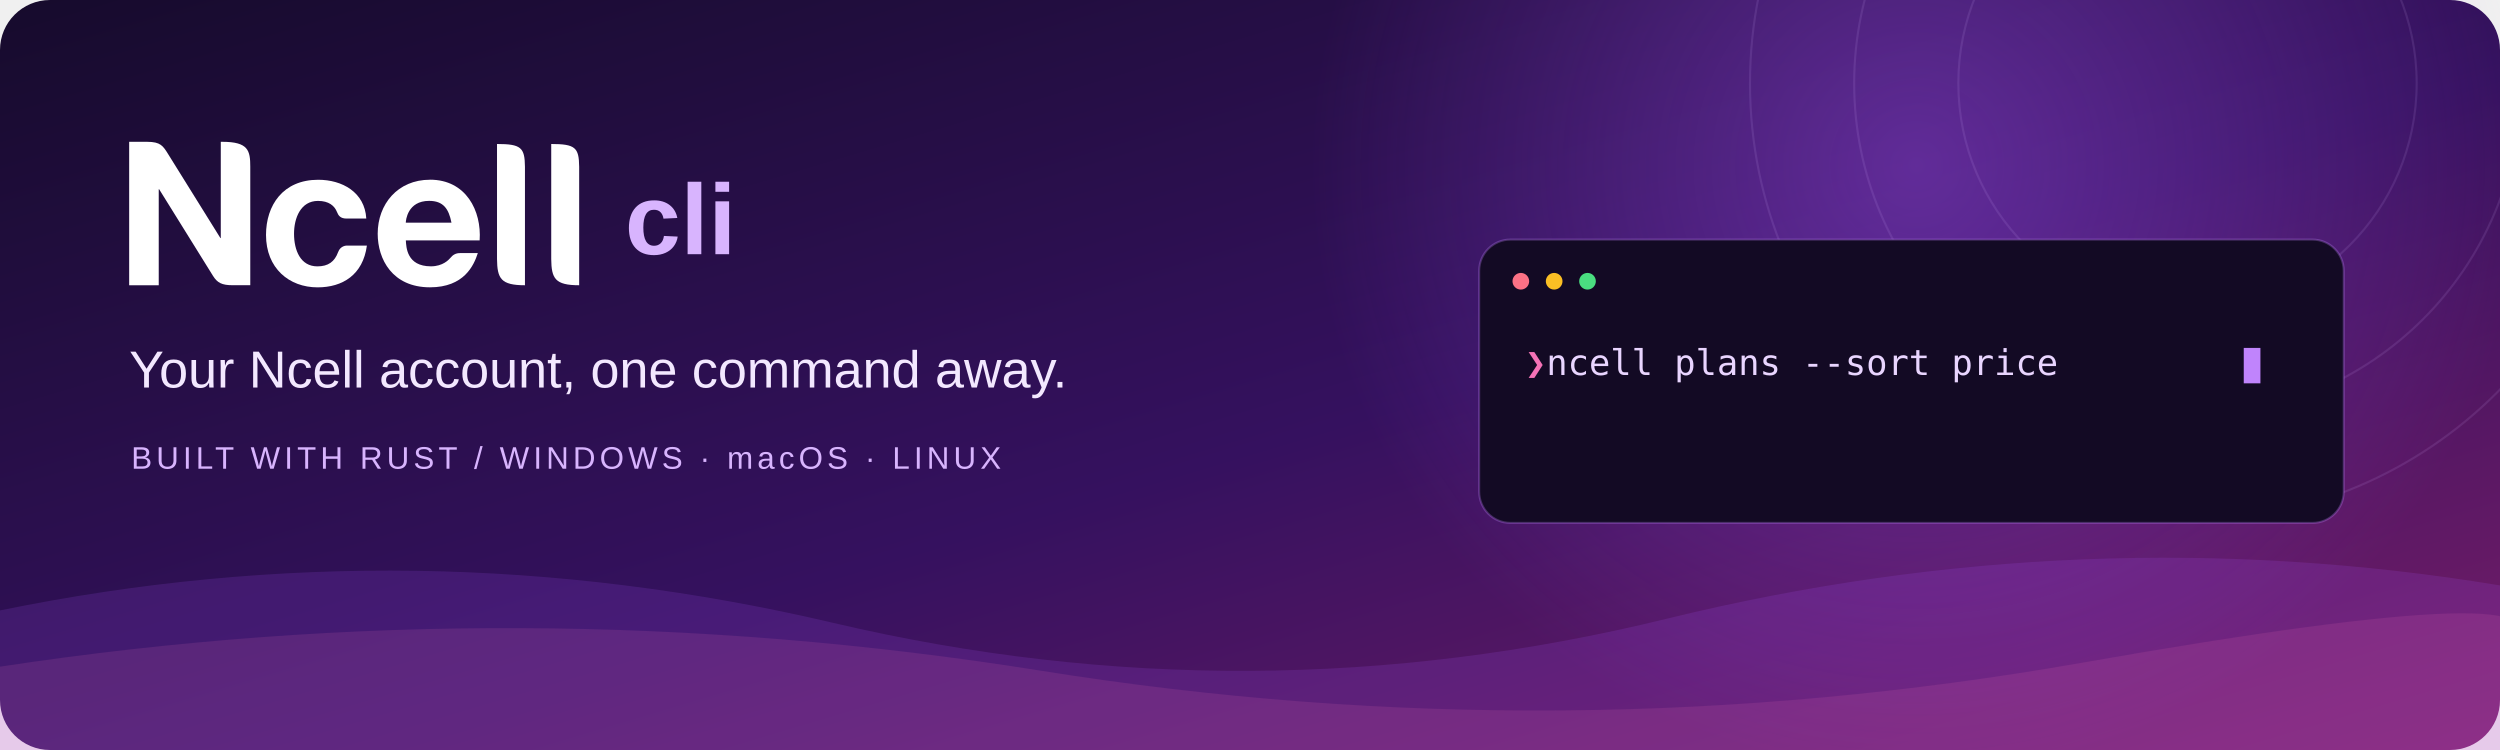
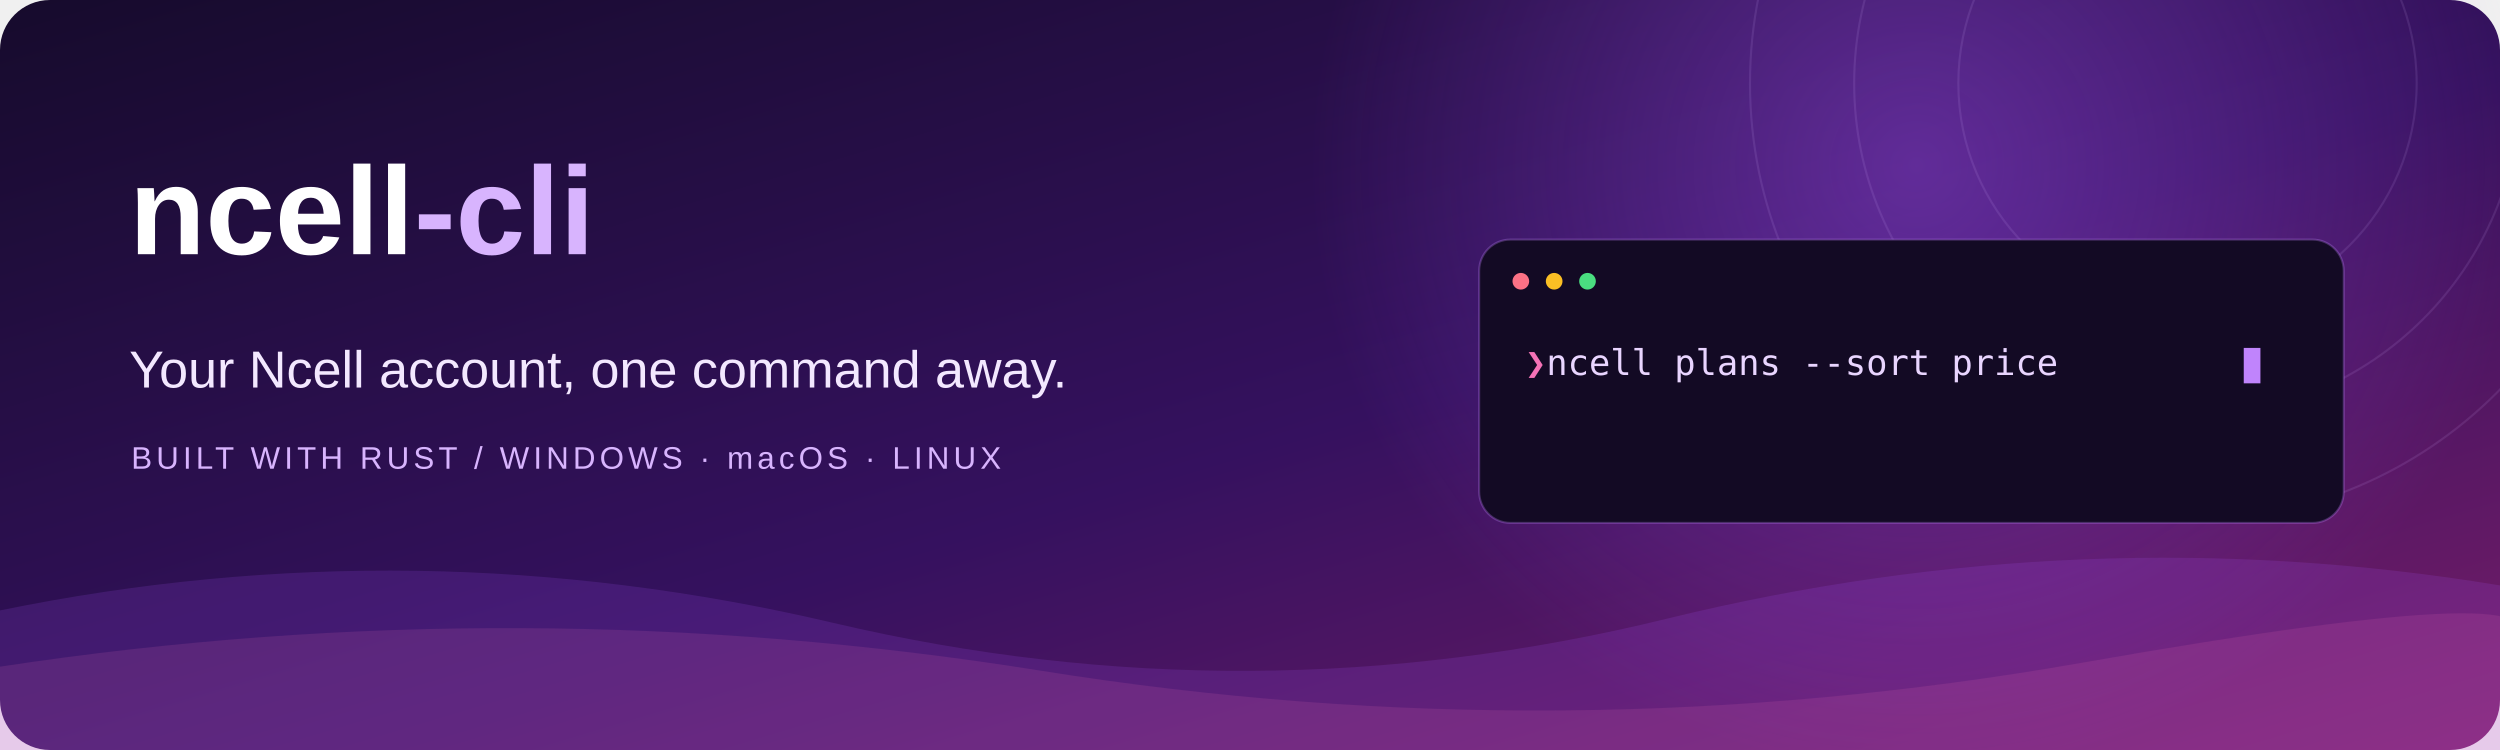
<svg xmlns="http://www.w3.org/2000/svg" width="1200" height="360" viewBox="0 0 1200 360" role="img" aria-label="Ncell CLI. Your Ncell account, one command away. Rust, Windows, macOS and Linux.">
  <defs>
    <linearGradient id="bg" x2="1" y2="1">
      <stop stop-color="#160b2c" />
      <stop offset=".55" stop-color="#35115f" />
      <stop offset="1" stop-color="#771d68" />
    </linearGradient>
    <radialGradient id="glow">
      <stop stop-color="#a855f7" stop-opacity=".4" />
      <stop offset="1" stop-color="#a855f7" stop-opacity="0" />
    </radialGradient>
  </defs>
  <rect width="1200" height="360" rx="24" fill="url(#bg)" />
  <circle cx="920" cy="80" r="290" fill="url(#glow)" />
  <g fill="none" stroke="#d8b4fe" opacity=".12">
    <circle cx="1050" cy="40" r="110" />
    <circle cx="1050" cy="40" r="160" />
    <circle cx="1050" cy="40" r="210" />
  </g>
-   <g transform="translate(62 68)">
-     <svg width="216" height="70" viewBox="0 0 113.22 36.62">
-       <path fill="#fff" d="M75.68,9.54c-8.14,0-13.15,6.18-13.15,13.58,0,6.4,3.67,13.49,13.15,13.49,8.6,0,11.05-5.52,12.04-8.61h-4.49c-1.03,0-1.78.41-2.48,1.28-.3.34-1.8,2.05-4.82,2.05-6.12,0-6.21-4.85-6.32-6.52h18.57c.52-7.45-3.42-15.28-12.49-15.28ZM69.6,20.34c0-.52.41-5.48,5.87-5.48,3.62,0,4.94,2.05,5.62,5.48h-11.49Z" />
-       <path fill="#fff" d="M92.55.55v28.96c.06,4.88.95,6.58,7.03,6.58V6.26c-.05-4.81-.98-5.71-7.03-5.71Z" />
-       <path fill="#fff" d="M106.19.55v28.96c.06,4.88.95,6.58,7.03,6.58V6.26c-.05-4.81-.98-5.71-7.03-5.71Z" />
-       <path fill="#fff" d="M54.79,26.11s-1.61-.06-2.22,1.64c-.88,2.42-2.49,3.59-5.22,3.59-4.25,0-5.87-4.05-5.87-8.21,0-3.95,1.67-8.26,6.03-8.26,2.72,0,4.16,1.22,4.78,2.8.34.86.84,1.64,2.4,1.64h4.97c-.38-6.65-6.09-9.76-12.1-9.76-8.86,0-13.13,6.42-13.13,13.89,0,8.36,5.8,13.18,12.98,13.18,6.28,0,11.41-3.15,12.4-10.5h-5Z" />
-       <path fill="#fff" d="M30.48,36.08h-4.49c-2.66,0-3.82-.61-4.91-2.37-1.02-1.63-13.54-21.78-13.54-21.78h-.1v24.16H0V0h4.5C7.91,0,8.51,1.01,9.84,3.15c1.33,2.14,13.11,21.06,13.11,21.06h.1V0h.38c6.54,0,7.04,2.17,7.04,6.28v29.8Z" />
-     </svg>
-     <text x="238" y="54" font-family="Segoe UI,Arial,sans-serif" font-size="48" font-weight="700" fill="#d8b4fe">cli</text>
-   </g>
+   <text x="62" y="122" font-family="Segoe UI,Arial,sans-serif" font-size="60" font-weight="700" fill="white">ncell<tspan fill="#d8b4fe">-cli</tspan>
+   </text>
  <text x="62" y="186" font-family="Segoe UI,Arial,sans-serif" font-size="25" fill="#f3e8ff">Your Ncell account, one command away.</text>
  <text x="63" y="225" font-family="Segoe UI,Arial,sans-serif" font-size="15" letter-spacing="2" fill="#d8b4fe">BUILT WITH RUST  /  WINDOWS · macOS · LINUX</text>
  <g transform="translate(710 115)">
    <rect width="415" height="136" rx="15" fill="#130a24" stroke="#c084fc" stroke-opacity=".3" />
    <g transform="translate(20 20)">
      <circle r="4" fill="#fb7185" />
      <circle cx="16" r="4" fill="#fbbf24" />
      <circle cx="32" r="4" fill="#4ade80" />
    </g>
    <text x="22" y="65" font-family="Consolas,monospace" font-size="17" fill="#e9d5ff">
      <tspan fill="#f472b6">❯ </tspan>ncell plans --sort price</text>
    <rect x="367" y="52" width="8" height="17" fill="#c084fc" />
  </g>
  <path d="M0 293Q200 252 400 299T800 297T1200 281V360H0Z" fill="#a855f7" opacity=".16" />
  <path d="M0 320Q250 282 500 322T1000 318T1200 312V360H0Z" fill="#f472b6" opacity=".13" />
</svg>
